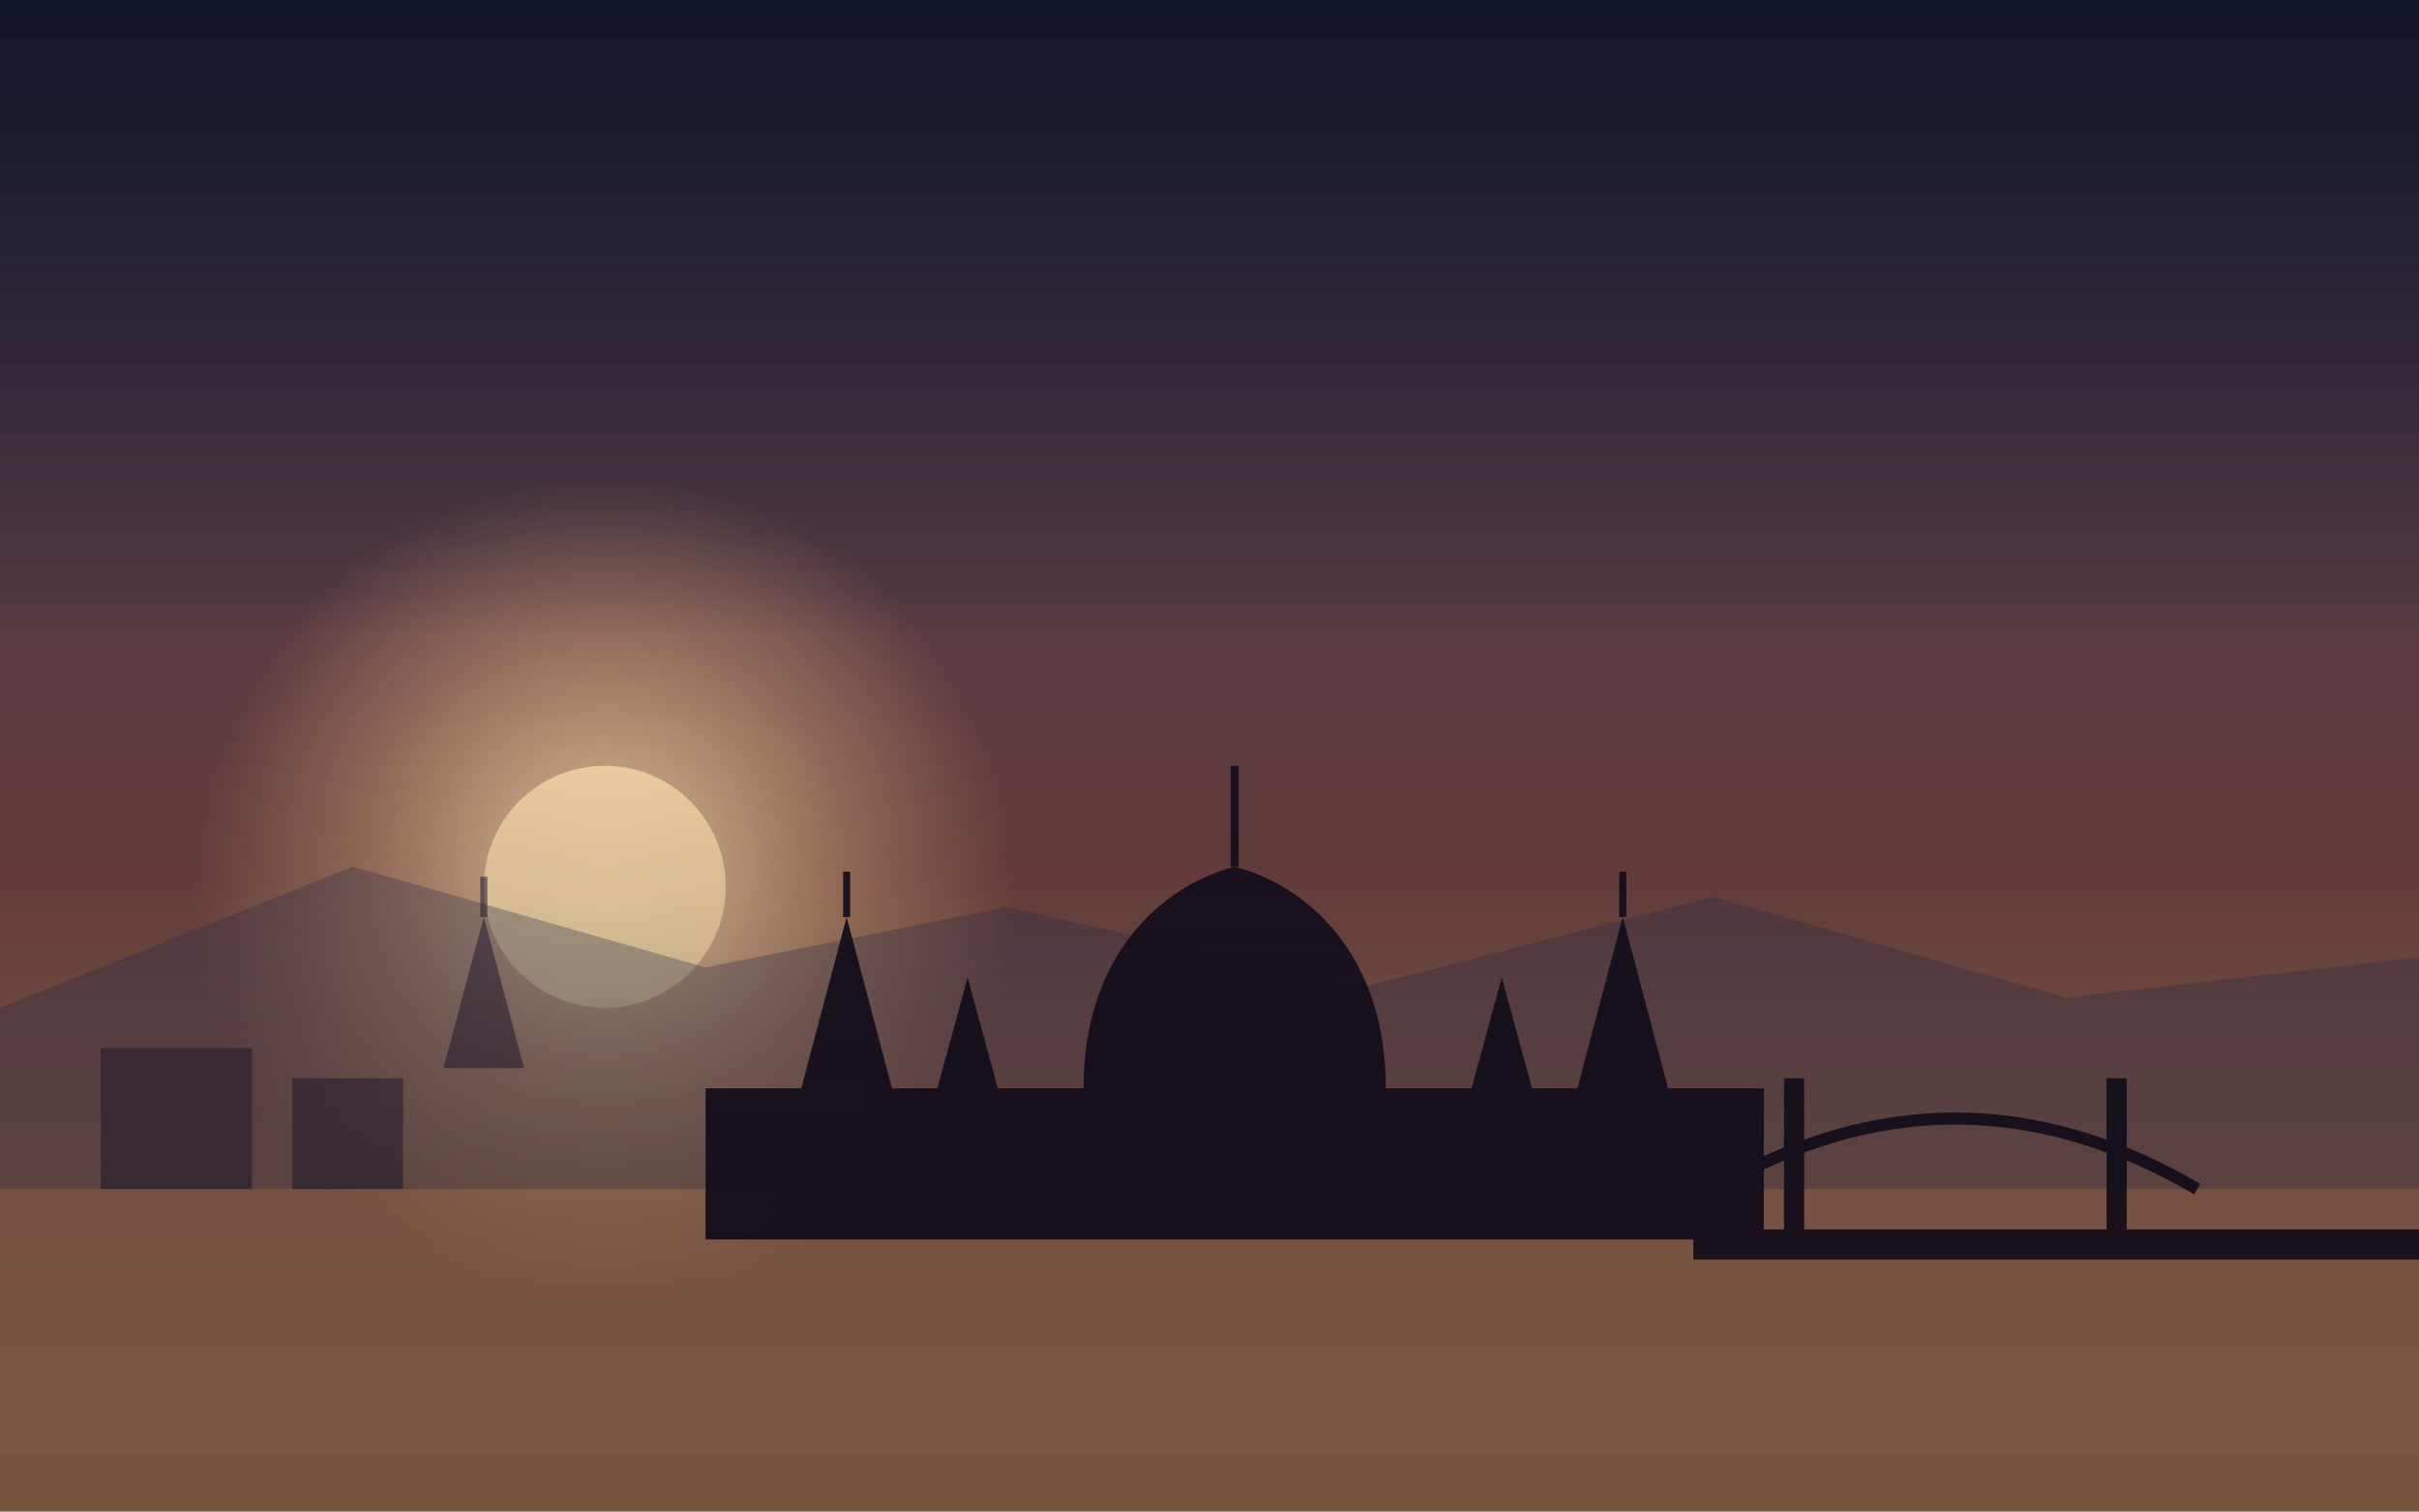
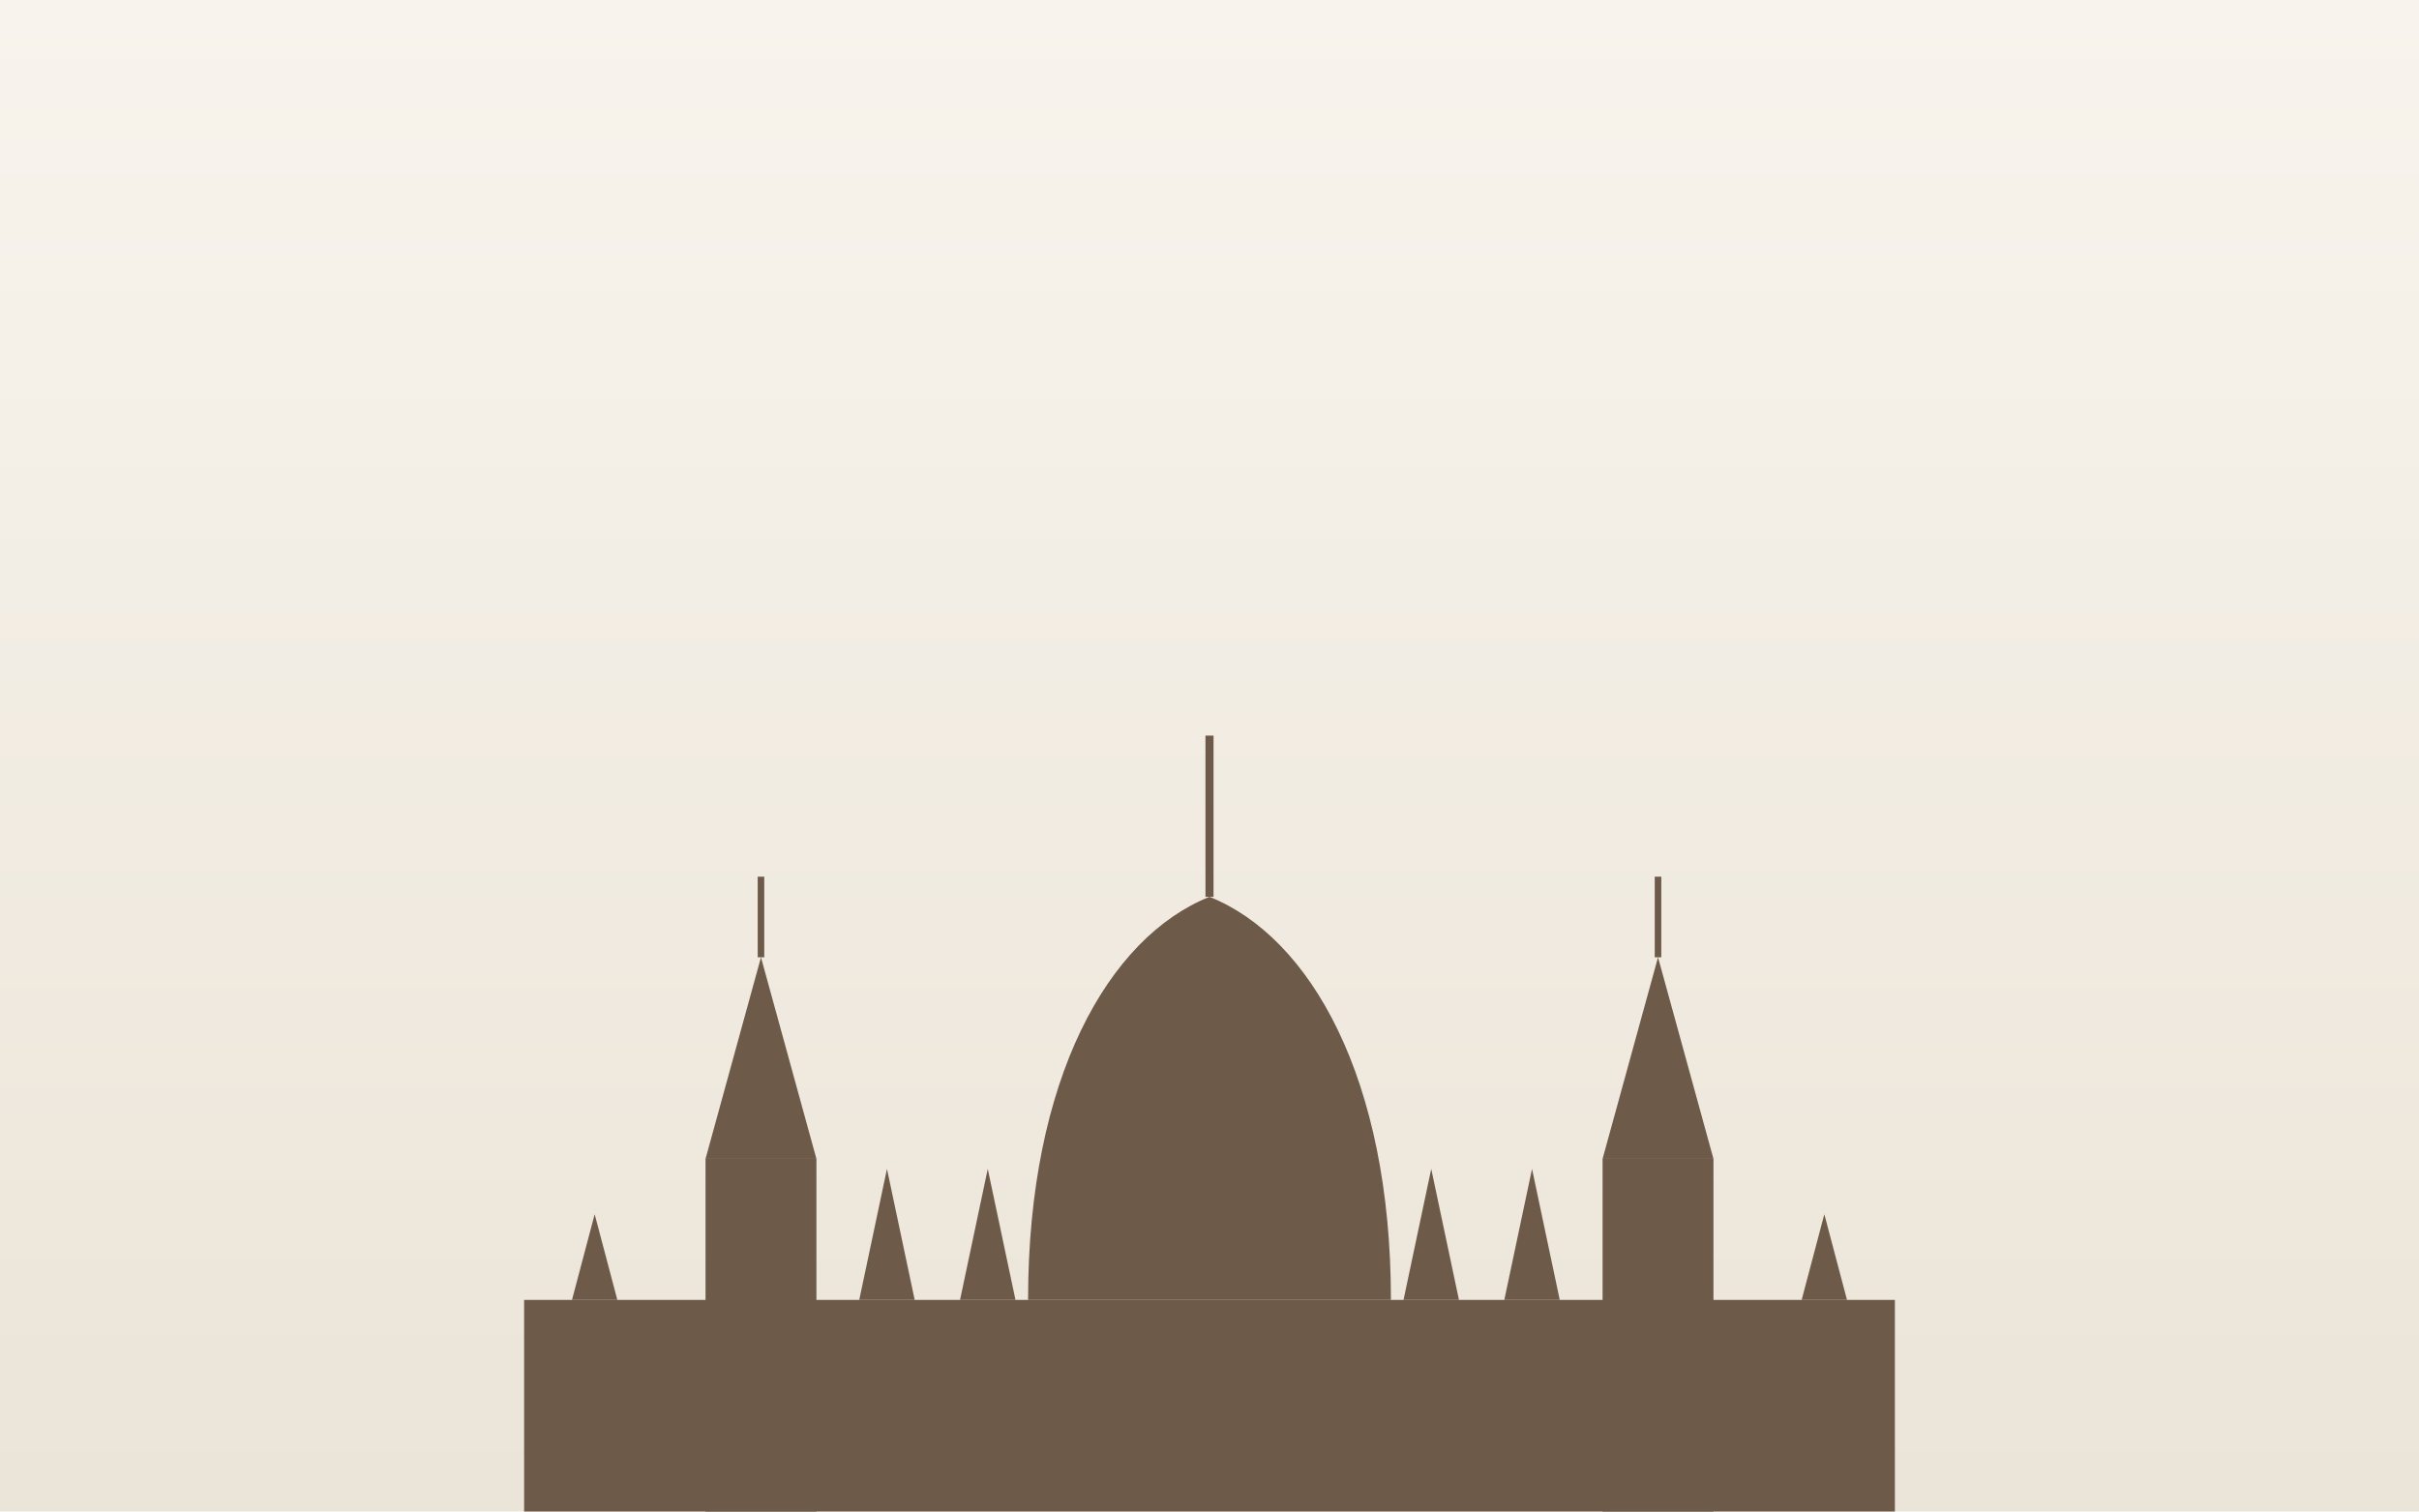
- <svg xmlns="http://www.w3.org/2000/svg" viewBox="0 0 480 300" width="480" height="300" role="img" aria-label="Budapest skyline">
+ <svg xmlns="http://www.w3.org/2000/svg" viewBox="0 0 480 300" width="480" height="300" role="img" aria-label="Budapest">
  <defs>
-     <linearGradient id="sky" x1="0" y1="0" x2="0" y2="1">
-       <stop offset="0%" stop-color="#1b2545" />
-       <stop offset="58%" stop-color="#6f4340" />
-       <stop offset="100%" stop-color="#dfa06b" />
-     </linearGradient>
-     <radialGradient id="glow" cx="50%" cy="50%" r="50%">
-       <stop offset="0%" stop-color="#ffe6bd" stop-opacity="0.95" />
-       <stop offset="60%" stop-color="#ffcf94" stop-opacity="0.35" />
-       <stop offset="100%" stop-color="#ffc98c" stop-opacity="0" />
-     </radialGradient>
-     <linearGradient id="vig" x1="0" y1="0" x2="0" y2="1">
-       <stop offset="0%" stop-color="#0b0a14" stop-opacity="0.55" />
-       <stop offset="42%" stop-color="#0b0a14" stop-opacity="0" />
-       <stop offset="100%" stop-color="#0b0a14" stop-opacity="0.5" />
+     <linearGradient id="bg" x1="0" y1="0" x2="0" y2="1">
+       <stop offset="0%" stop-color="#f8f4ed" />
+       <stop offset="100%" stop-color="#ebe4d8" />
    </linearGradient>
  </defs>
-   <rect width="480" height="300" fill="url(#sky)" />
-   <circle cx="120" cy="176" r="82" fill="url(#glow)" />
-   <circle cx="120" cy="176" r="24" fill="#ffe0ac" opacity="0.9" />
-   <g fill="#2b2f52" opacity="0.32" color="#2b2f52">
-     <path d="M0 236 L0 200 L70 172 L140 192 L200 180 L270 196 L340 178 L410 198 L480 190 L480 236 Z" />
+   <rect width="480" height="300" fill="url(#bg)" />
+   <g fill="#6d5a48">
+     <rect x="104" y="258" width="272" height="42" />
+     <path d="M204 258 C204 214 220 186 240 178 C260 186 276 214 276 258 Z" />
+     <rect x="239.2" y="146" width="1.6" height="32" />
+     <rect x="140" y="230" width="22" height="70" />
+     <path d="M140.0 230 L151 190 L162.0 230 Z" />
+     <rect x="150.35" y="174" width="1.3" height="16" />
+     <rect x="318" y="230" width="22" height="70" />
+     <path d="M318.0 230 L329 190 L340.0 230 Z" />
+     <rect x="328.35" y="174" width="1.3" height="16" />
+     <path d="M170.5 258 L176 232 L181.5 258 Z" />
+     <path d="M190.5 258 L196 232 L201.5 258 Z" />
+     <path d="M278.5 258 L284 232 L289.5 258 Z" />
+     <path d="M298.5 258 L304 232 L309.5 258 Z" />
+     <path d="M113.5 258 L118 241 L122.5 258 Z" />
+     <path d="M357.5 258 L362 241 L366.5 258 Z" />
  </g>
-   <g fill="#241d33" opacity="0.55" color="#241d33">
-     <rect x="20" y="208" width="30" height="28" />
-     <rect x="58" y="214" width="22" height="22" />
-     <path d="M88.0 212 L96 182 L104.0 212 Z" />
-     <rect x="95.3" y="174" width="1.4" height="8" />
-   </g>
-   <g fill="#150f1d" opacity="0.94" color="#150f1d">
-     <rect x="140" y="216" width="210" height="30" />
-     <path d="M215 216 C215 190 230 176 245 172 C260 176 275 190 275 216 Z" />
-     <rect x="244.2" y="152" width="1.6" height="20" />
-     <path d="M159.0 216 L168 182 L177.0 216 Z" />
-     <rect x="167.3" y="173" width="1.4" height="9" />
-     <path d="M313.0 216 L322 182 L331.0 216 Z" />
-     <rect x="321.3" y="173" width="1.4" height="9" />
-     <path d="M186.0 216 L192 194 L198.0 216 Z" />
-     <path d="M292.0 216 L298 194 L304.0 216 Z" />
-     <path d="M356 246 L356 214 M420 246 L420 214" stroke-width="4" stroke="currentColor" fill="none" />
-     <path d="M340 236 Q388 208 436 236" fill="none" stroke="currentColor" stroke-width="2.4" />
-     <rect x="336" y="244" width="144" height="6" />
-   </g>
-   <rect width="480" height="300" fill="url(#vig)" />
</svg>
